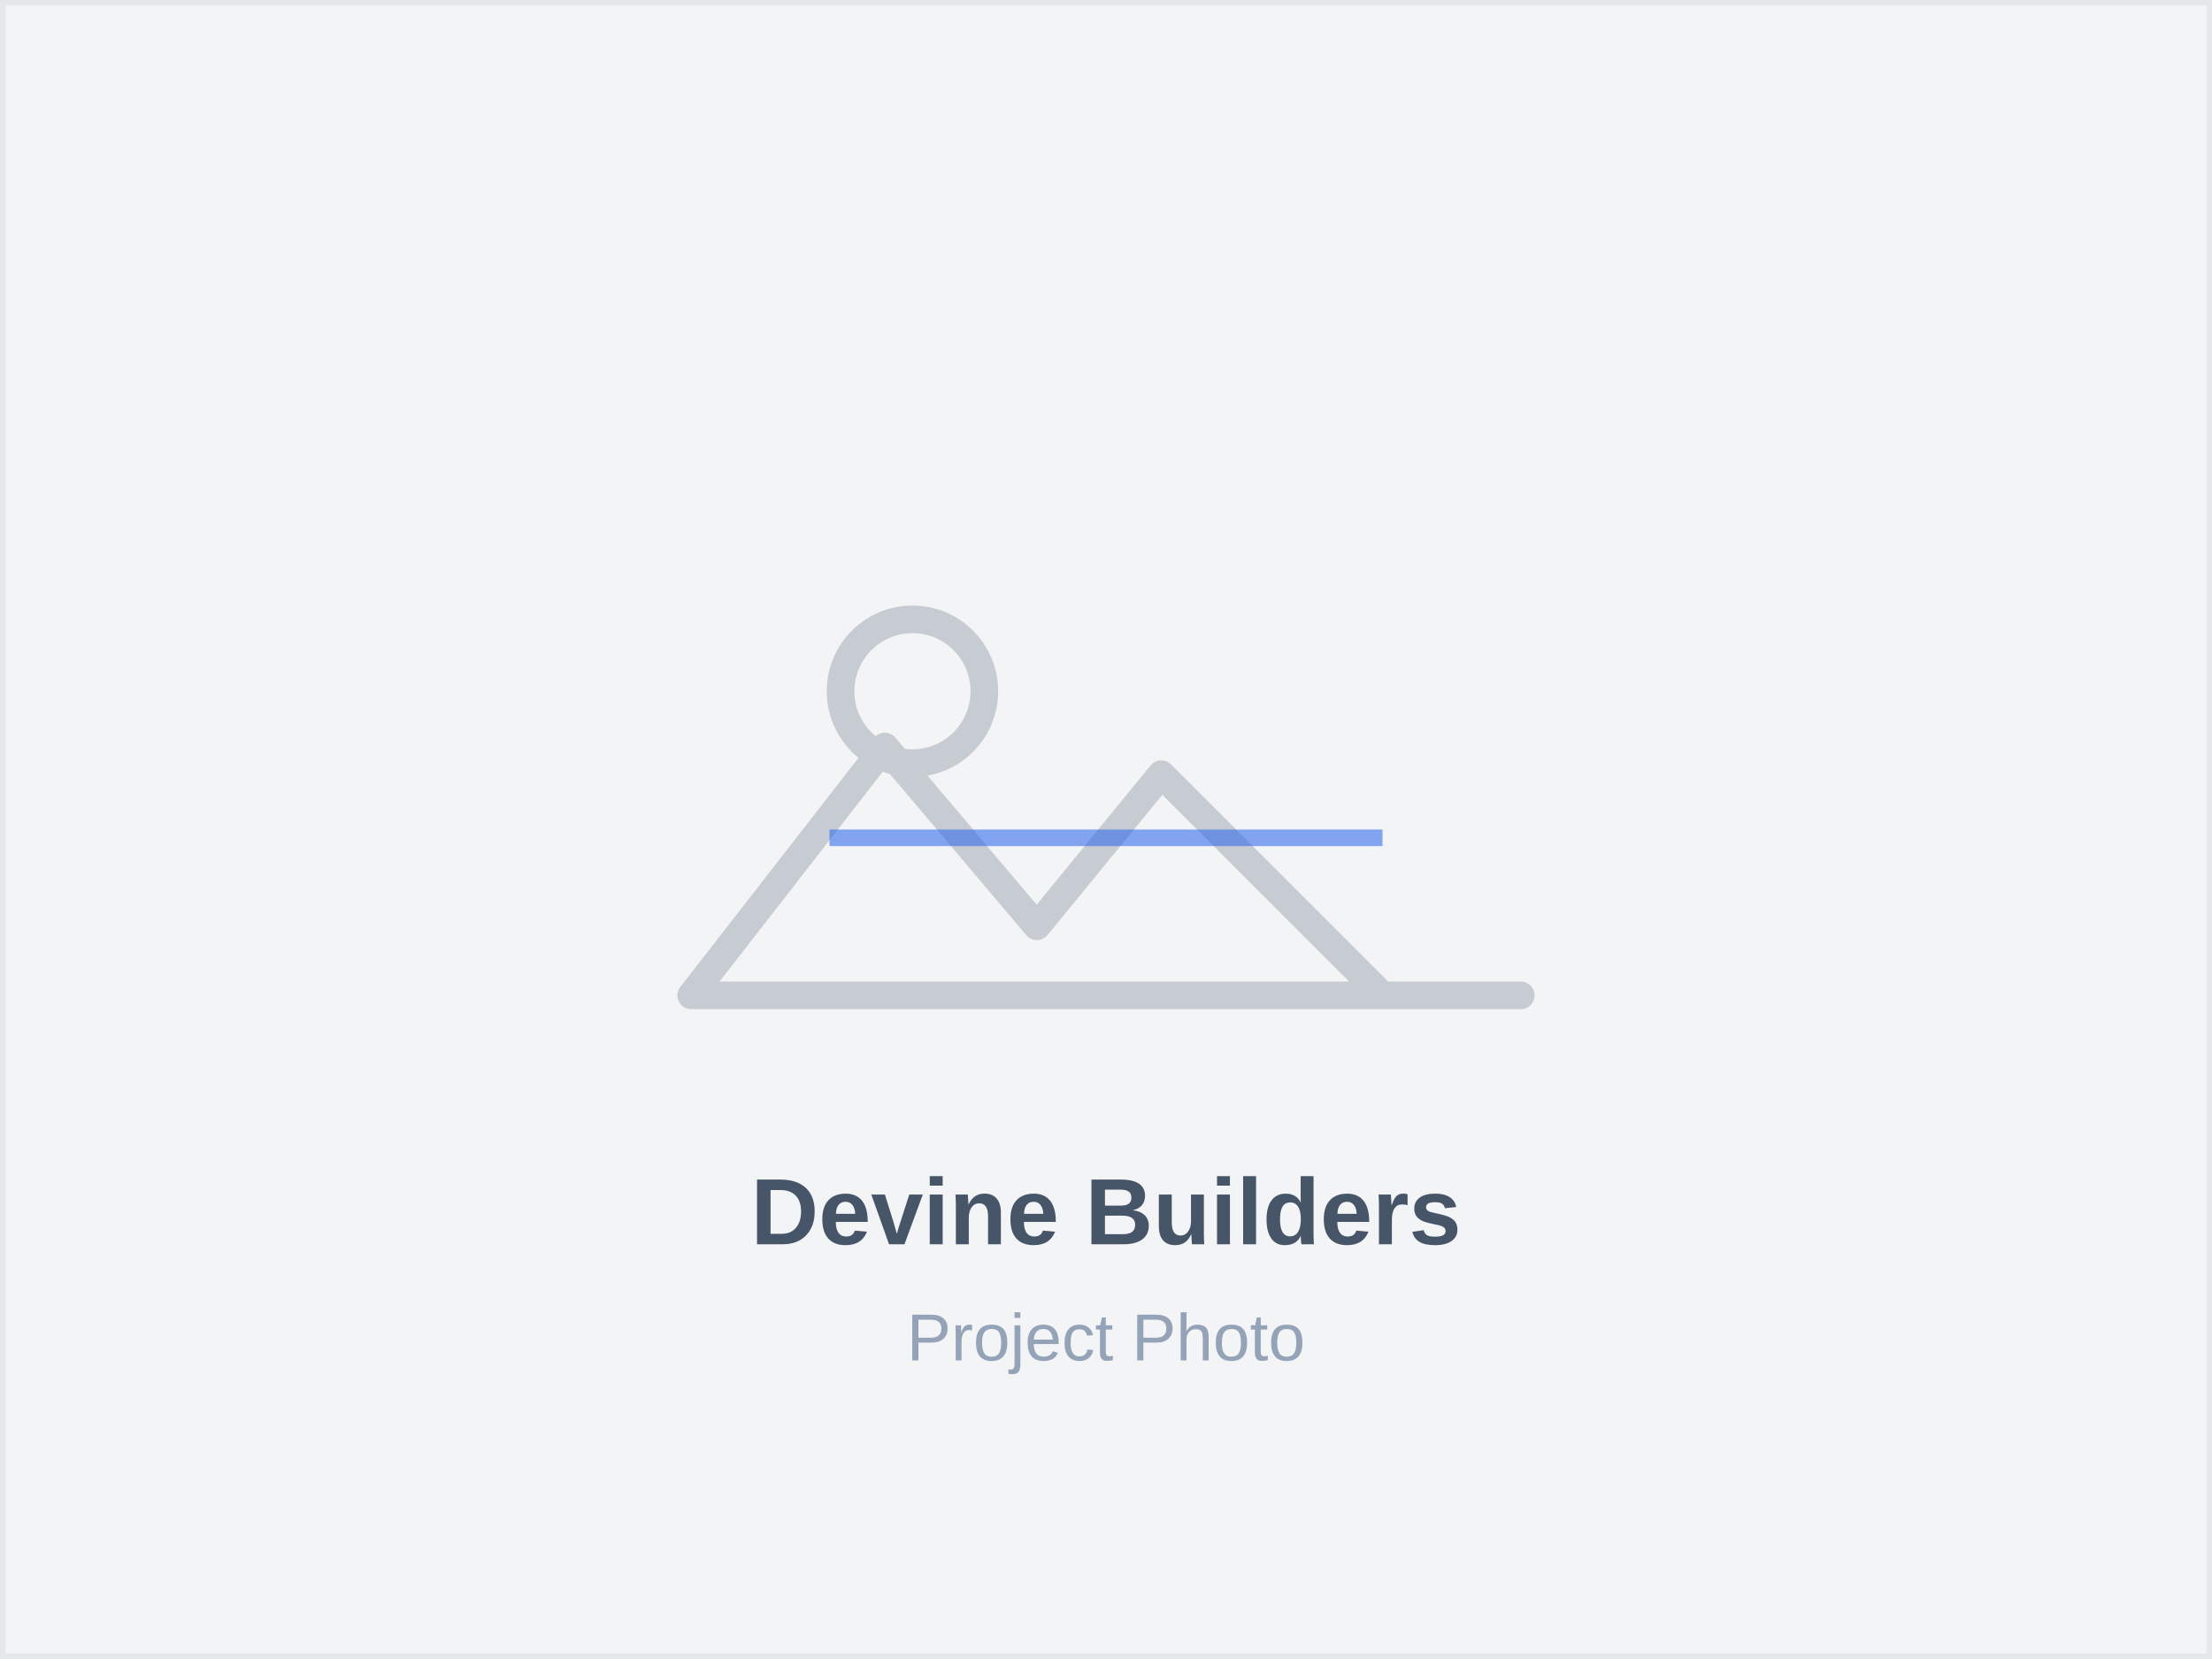
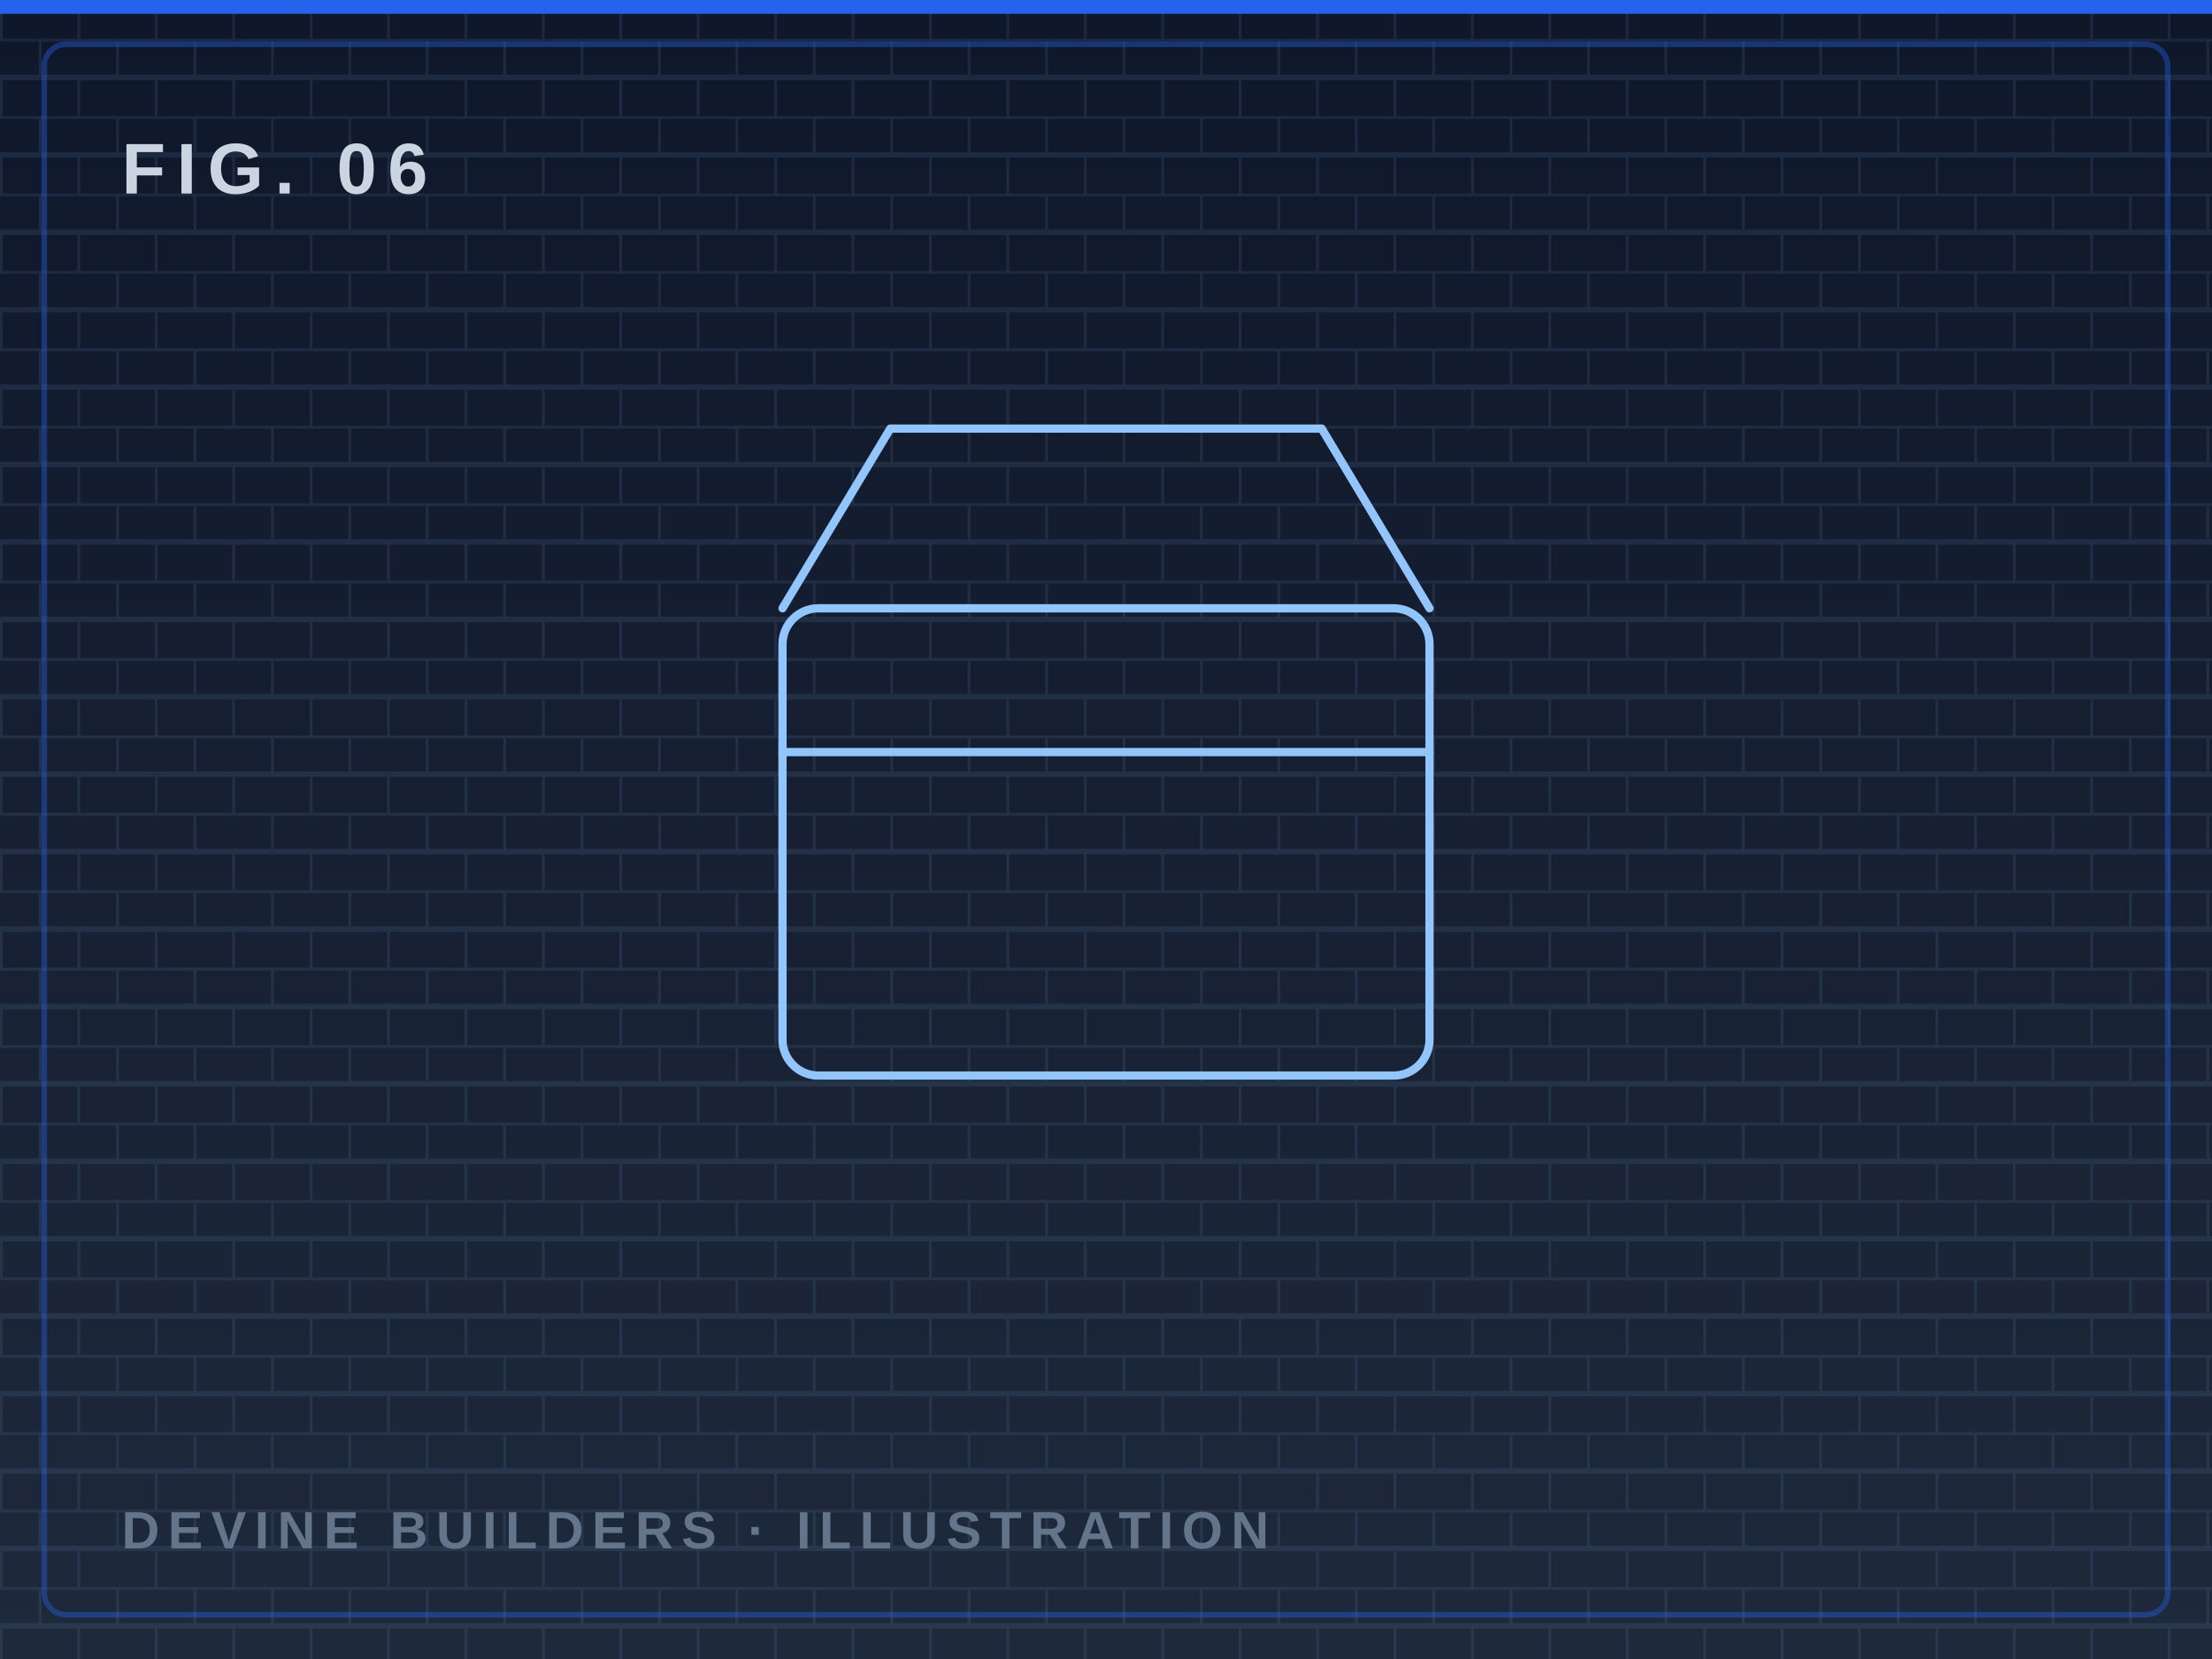
- <svg xmlns="http://www.w3.org/2000/svg" viewBox="0 0 800 600" role="img" aria-label="Devine Builders project photo placeholder">
-   <rect width="800" height="600" fill="#f3f4f6" />
-   <rect x="1" y="1" width="798" height="598" fill="none" stroke="#e5e7eb" stroke-width="2" />
-   <g fill="none" stroke="#c7ccd3" stroke-width="10" stroke-linejoin="round" stroke-linecap="round">
-     <path d="M250 360h300M250 360l70-90 55 65 45-55 80 80" />
-     <circle cx="330" cy="250" r="26" />
+ <svg xmlns="http://www.w3.org/2000/svg" viewBox="0 0 800 600" role="img" aria-label="Illustration: garage conversion by Devine Builders">
+   <defs>
+     <linearGradient id="bp" x1="0" y1="0" x2="0" y2="1">
+       <stop offset="0" stop-color="#0f172a" />
+       <stop offset="1" stop-color="#1e293b" />
+     </linearGradient>
+     <pattern id="g" width="56" height="28" patternUnits="userSpaceOnUse">
+       <path d="M0 .5h56M0 14.5h56M0 27.5h56M.5 0v14M28.5 0v14M14.5 14v14M42.5 14v14" fill="none" stroke="#93c5fd" stroke-opacity="0.10" stroke-width="1" />
+     </pattern>
+   </defs>
+   <rect width="800" height="600" fill="url(#bp)" />
+   <rect width="800" height="600" fill="url(#g)" />
+   <rect x="0" y="0" width="800" height="5" fill="#2563eb" />
+   <rect x="16" y="16" width="768" height="568" rx="8" fill="none" stroke="#2563eb" stroke-opacity="0.40" stroke-width="2" />
+   <g transform="translate(400 272) scale(13) translate(-12 -12)" fill="none" stroke="#93c5fd" stroke-width="0.23" stroke-linecap="round" stroke-linejoin="round">
+     <rect x="3" y="8" width="18" height="13" rx="1" />
+     <path d="M3 8 6 3h12l3 5" />
+     <path d="M3 12h18" />
  </g>
-   <rect x="300" y="300" width="200" height="6" fill="#2563eb" opacity="0.55" />
-   <text x="400" y="450" text-anchor="middle" font-family="system-ui,Segoe UI,Arial,sans-serif" font-size="34" font-weight="700" fill="#475569">Devine Builders</text>
-   <text x="400" y="492" text-anchor="middle" font-family="system-ui,Segoe UI,Arial,sans-serif" font-size="24" fill="#94a3b8">Project Photo</text>
+   <text x="44" y="70" fill="#cbd5e1" font-family="system-ui,Segoe UI,Arial,sans-serif" font-size="26" font-weight="700" letter-spacing="4">FIG. 06</text>
+   <text x="44" y="560" fill="#64748b" font-family="system-ui,Segoe UI,Arial,sans-serif" font-size="19" font-weight="600" letter-spacing="3">DEVINE BUILDERS · ILLUSTRATION</text>
</svg>
